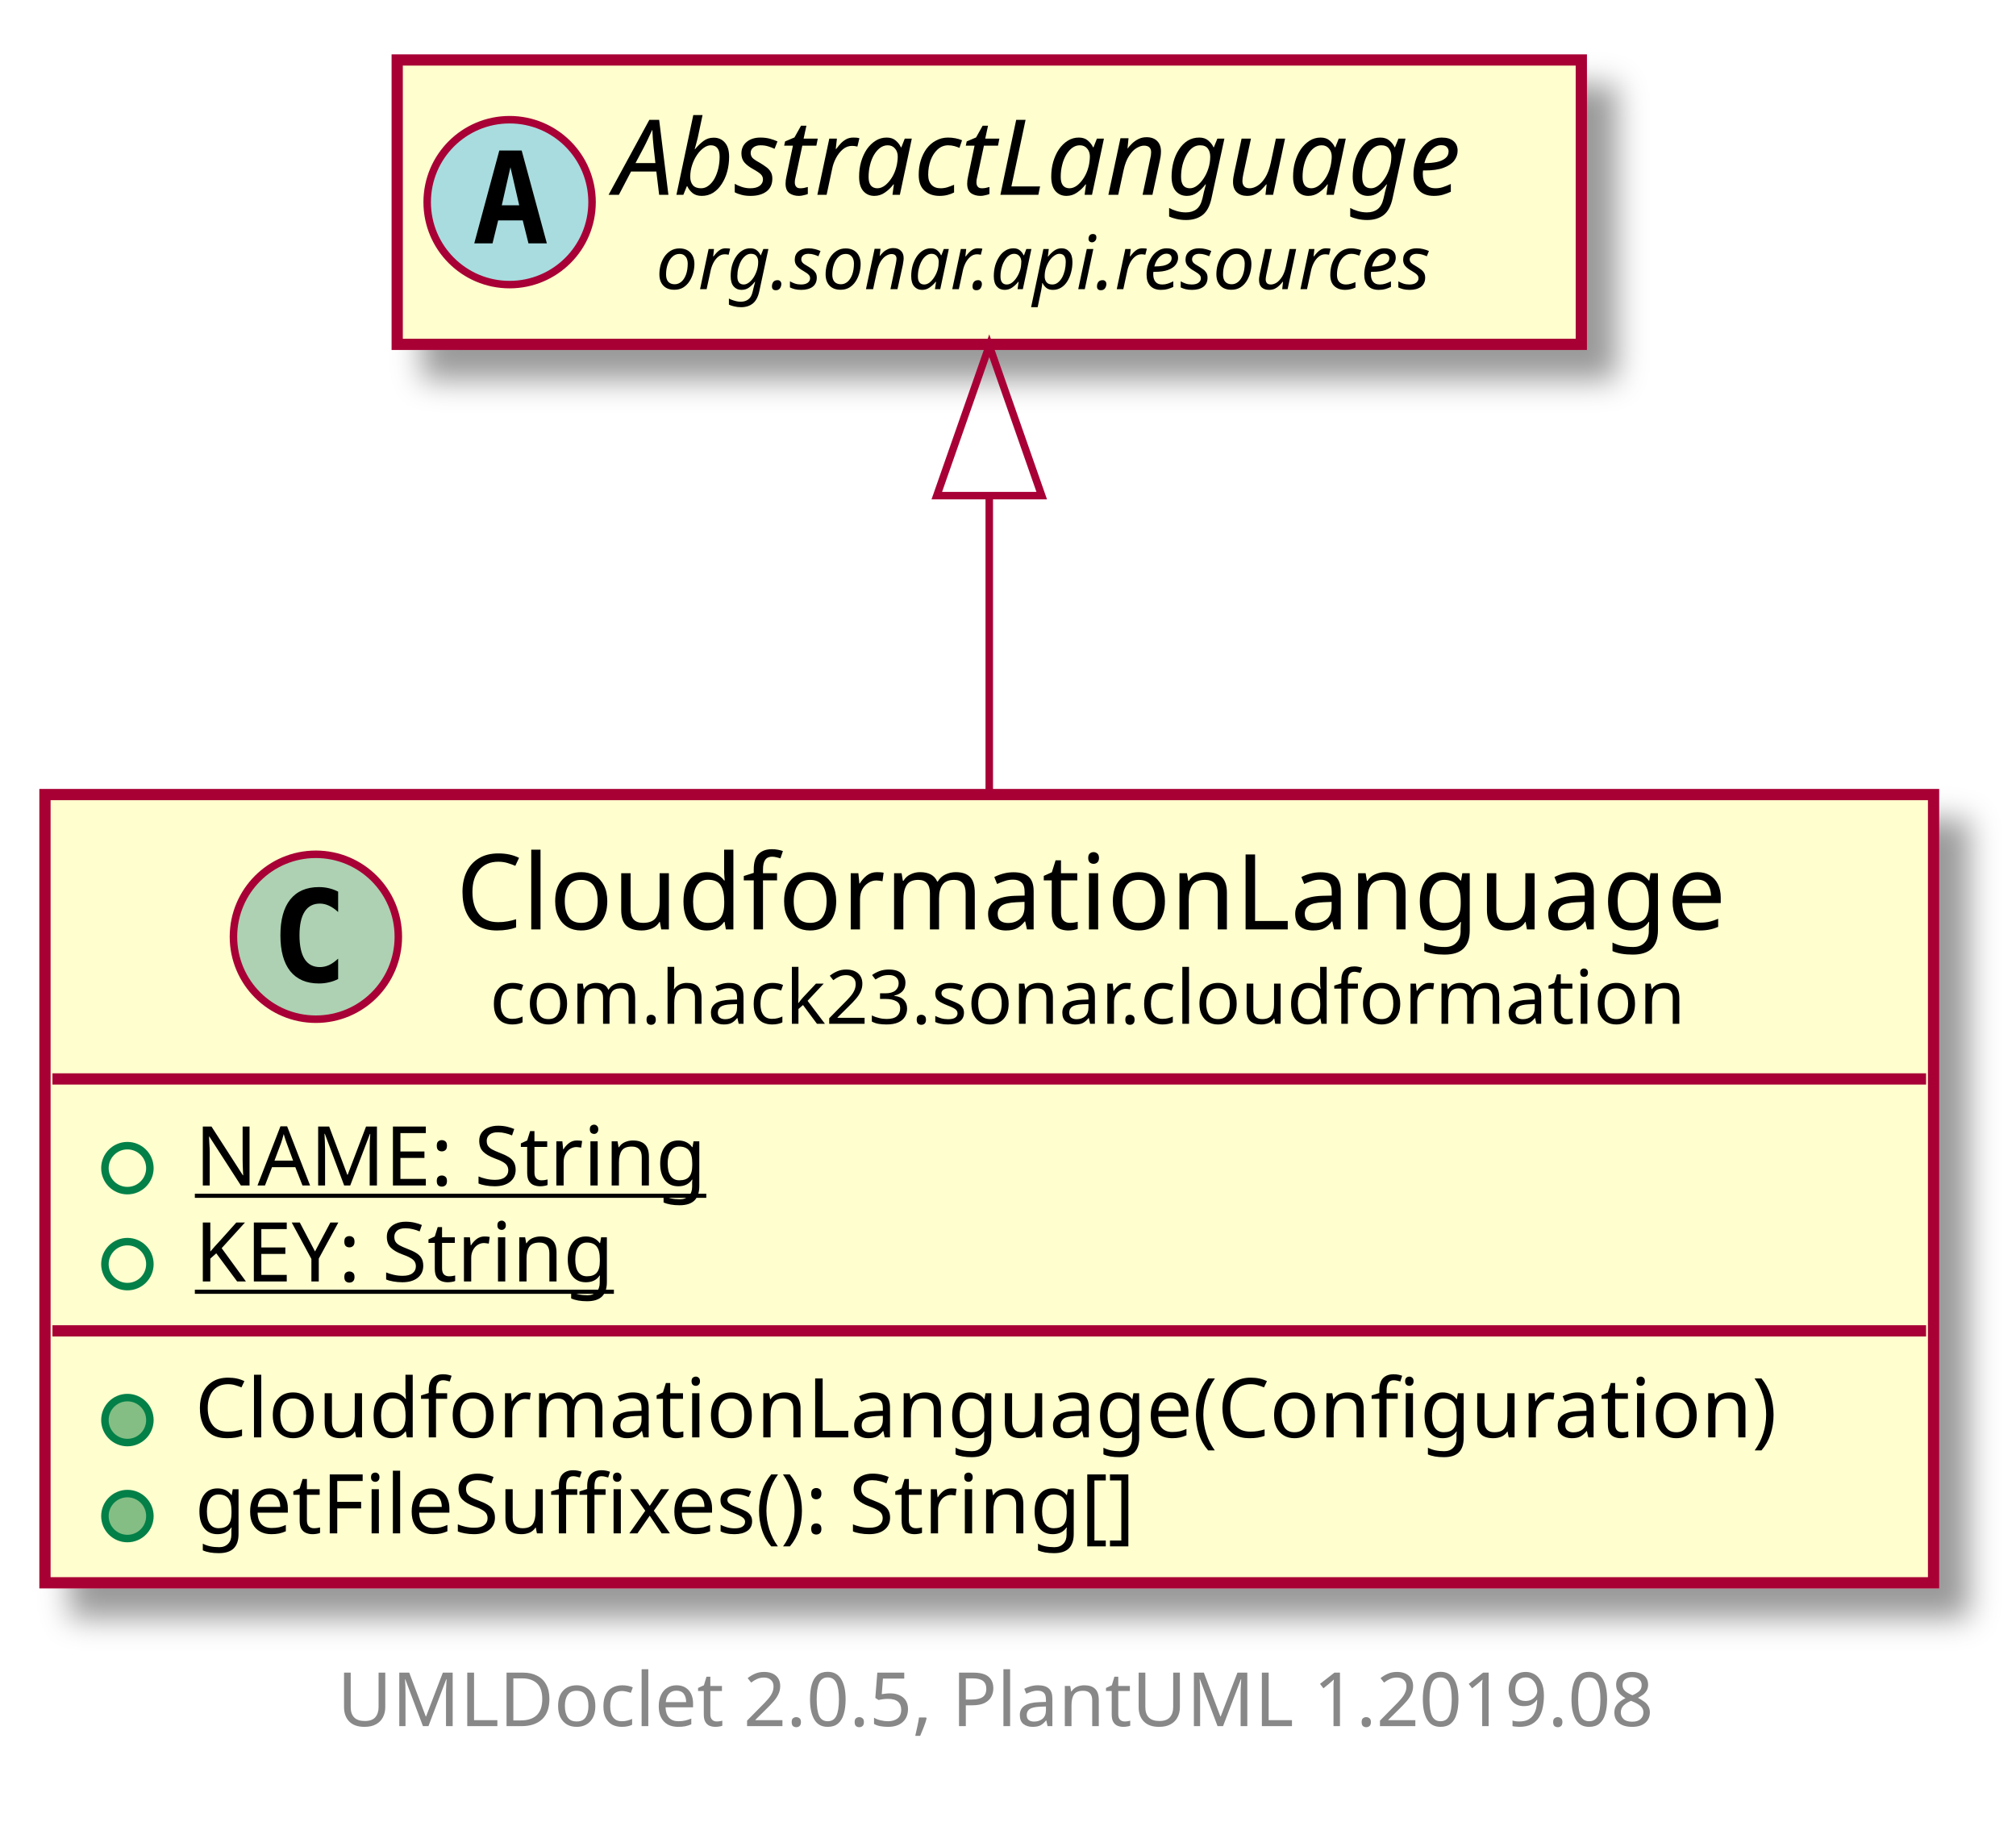
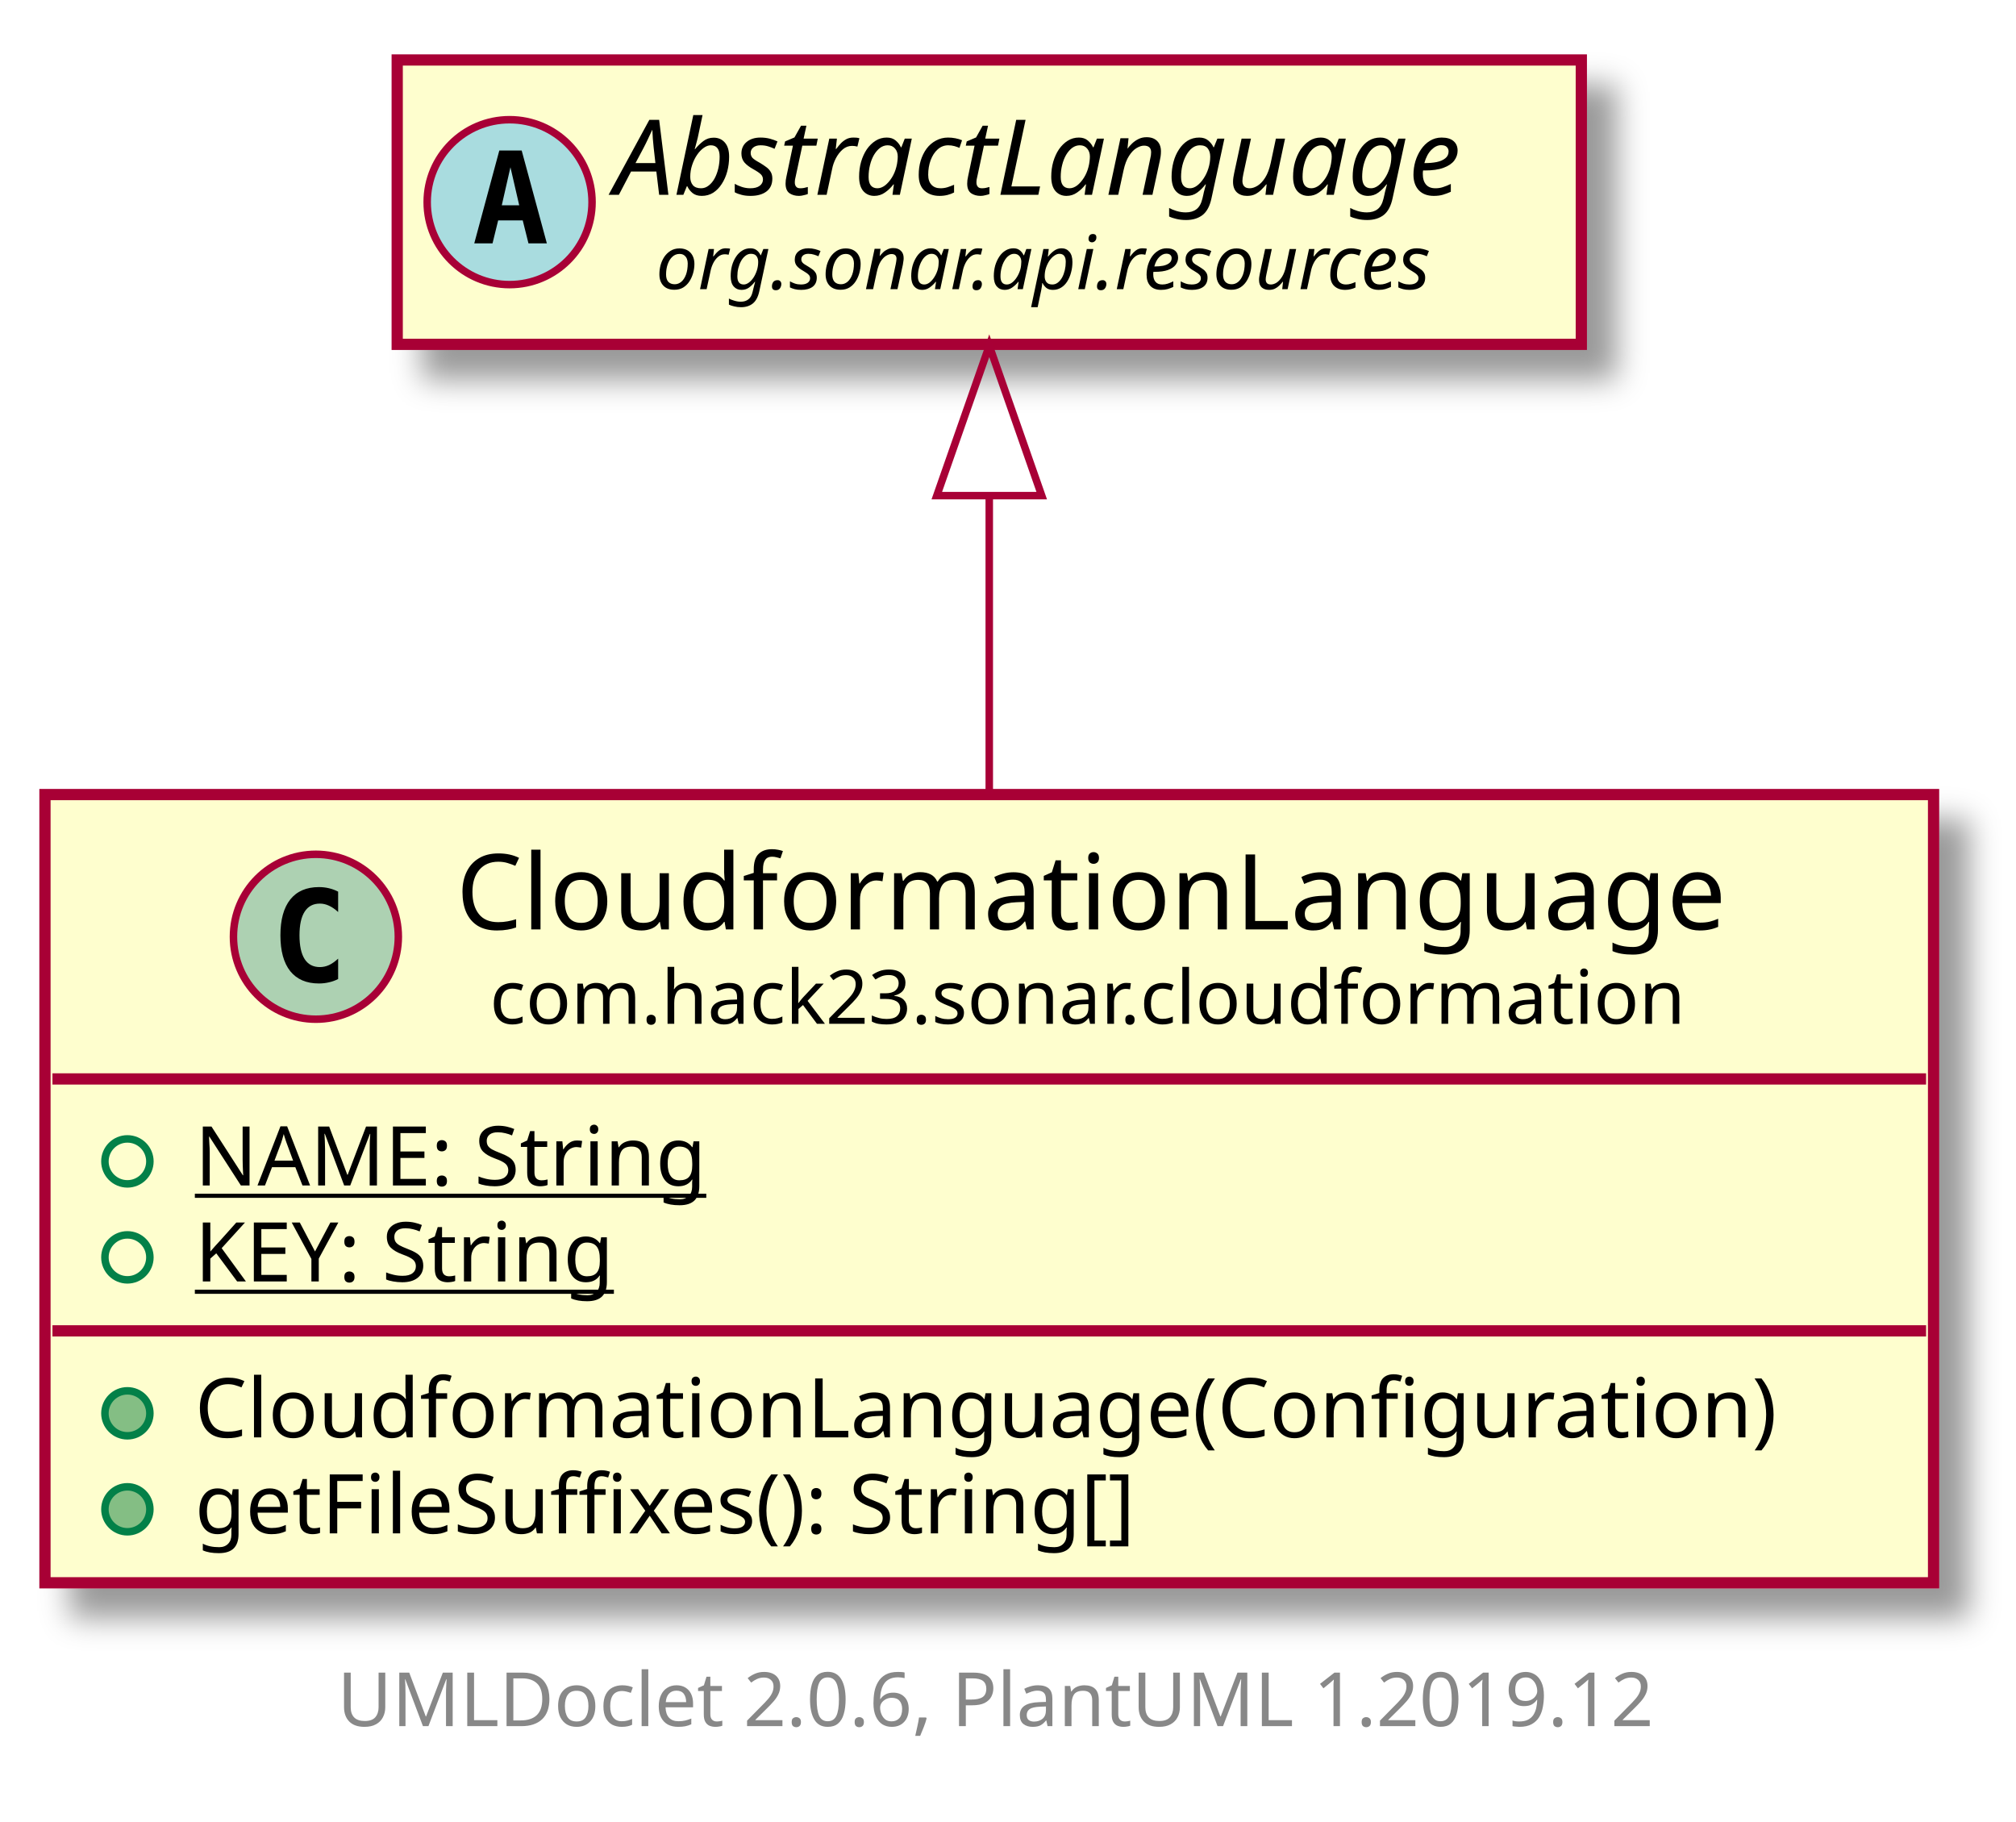
<svg xmlns="http://www.w3.org/2000/svg" xmlns:xlink="http://www.w3.org/1999/xlink" contentScriptType="application/ecmascript" contentStyleType="text/css" height="243px" preserveAspectRatio="none" style="width:269px;height:243px;" version="1.1" viewBox="0 0 269 243" width="269px" zoomAndPan="magnify">
  <defs>
-     <filter height="300%" id="frej4etny49yw" width="300%" x="-1" y="-1">
+     <filter height="300%" id="f1lufpsojg0h8y" width="300%" x="-1" y="-1">
      <feGaussianBlur result="blurOut" stdDeviation="2.0" />
      <feColorMatrix in="blurOut" result="blurOut2" type="matrix" values="0 0 0 0 0 0 0 0 0 0 0 0 0 0 0 0 0 0 .4 0" />
      <feOffset dx="4.0" dy="4.0" in="blurOut2" result="blurOut3" />
      <feBlend in="SourceGraphic" in2="blurOut3" mode="normal" />
    </filter>
  </defs>
  <g>
-     <a href="CloudformationLanguage.html" target="_top" xlink:actuate="onRequest" xlink:show="new" xlink:title="CloudformationLanguage.html" xlink:type="simple">
-       <rect fill="#FEFECE" filter="url(#frej4etny49yw)" height="105.156" id="com.hack23.sonar.cloudformation.CloudformationLanguage" style="stroke: #A80036; stroke-width: 1.5;" width="252" x="6" y="106" />
+     <a href="CloudformationLanguage.html" target="_top" title="CloudformationLanguage.html" xlink:actuate="onRequest" xlink:href="CloudformationLanguage.html" xlink:show="new" xlink:title="CloudformationLanguage.html" xlink:type="simple">
+       <rect fill="#FEFECE" filter="url(#f1lufpsojg0h8y)" height="105.156" id="com.hack23.sonar.cloudformation.CloudformationLanguage" style="stroke: #A80036; stroke-width: 1.5;" width="252" x="6" y="106" />
      <ellipse cx="42.15" cy="124.969" fill="#ADD1B2" rx="11" ry="11" style="stroke: #A80036; stroke-width: 1.0;" />
      <path d="M45.119,130.609 Q44.541,130.906 43.9,131.047 Q43.259,131.203 42.556,131.203 Q40.056,131.203 38.728,129.562 Q37.416,127.906 37.416,124.781 Q37.416,121.656 38.728,120 Q40.056,118.344 42.556,118.344 Q43.259,118.344 43.9,118.5 Q44.556,118.656 45.119,118.953 L45.119,121.672 Q44.494,121.094 43.9,120.828 Q43.306,120.547 42.681,120.547 Q41.337,120.547 40.65,121.625 Q39.962,122.688 39.962,124.781 Q39.962,126.875 40.65,127.953 Q41.337,129.016 42.681,129.016 Q43.306,129.016 43.9,128.75 Q44.494,128.469 45.119,127.891 L45.119,130.609 Z " />
      <text fill="#000000" font-family="sans-serif" font-size="14" lengthAdjust="spacingAndGlyphs" textLength="173" x="60.85" y="123.995">CloudformationLanguage</text>
      <text fill="#000000" font-family="sans-serif" font-size="10" lengthAdjust="spacingAndGlyphs" textLength="164" x="65.35" y="136.579">com.hack23.sonar.cloudformation</text>
      <line style="stroke: #A80036; stroke-width: 1.5;" x1="7" x2="257" y1="143.938" y2="143.938" />
-       <ellipse cx="17" cy="155.84" fill="none" rx="3" ry="3" style="stroke: #038048; stroke-width: 1.0;" />
+       <ellipse cx="17" cy="154.938" fill="none" rx="3" ry="3" style="stroke: #038048; stroke-width: 1.0;" />
      <text fill="#000000" font-family="sans-serif" font-size="11" lengthAdjust="spacingAndGlyphs" text-decoration="underline" textLength="73" x="26" y="158.148">NAME: String</text>
-       <ellipse cx="17" cy="168.644" fill="none" rx="3" ry="3" style="stroke: #038048; stroke-width: 1.0;" />
+       <ellipse cx="17" cy="167.742" fill="none" rx="3" ry="3" style="stroke: #038048; stroke-width: 1.0;" />
      <text fill="#000000" font-family="sans-serif" font-size="11" lengthAdjust="spacingAndGlyphs" text-decoration="underline" textLength="63" x="26" y="170.953">KEY: String</text>
      <line style="stroke: #A80036; stroke-width: 1.5;" x1="7" x2="257" y1="177.547" y2="177.547" />
-       <ellipse cx="17" cy="189.449" fill="#84BE84" rx="3" ry="3" style="stroke: #038048; stroke-width: 1.0;" />
+       <ellipse cx="17" cy="188.547" fill="#84BE84" rx="3" ry="3" style="stroke: #038048; stroke-width: 1.0;" />
      <text fill="#000000" font-family="sans-serif" font-size="11" lengthAdjust="spacingAndGlyphs" textLength="226" x="26" y="191.757">CloudformationLanguage(Configuration)</text>
-       <ellipse cx="17" cy="202.254" fill="#84BE84" rx="3" ry="3" style="stroke: #038048; stroke-width: 1.0;" />
+       <ellipse cx="17" cy="201.352" fill="#84BE84" rx="3" ry="3" style="stroke: #038048; stroke-width: 1.0;" />
      <text fill="#000000" font-family="sans-serif" font-size="11" lengthAdjust="spacingAndGlyphs" textLength="141" x="26" y="204.562">getFileSuffixes(): String[]</text>
    </a>
-     <rect fill="#FEFECE" filter="url(#frej4etny49yw)" height="37.938" id="org.sonar.api.resources.AbstractLanguage" style="stroke: #A80036; stroke-width: 1.5;" width="158" x="53" y="8" />
+     <rect fill="#FEFECE" filter="url(#f1lufpsojg0h8y)" height="37.938" id="org.sonar.api.resources.AbstractLanguage" style="stroke: #A80036; stroke-width: 1.5;" width="158" x="53" y="8" />
    <ellipse cx="68" cy="26.969" fill="#A9DCDF" rx="11" ry="11" style="stroke: #A80036; stroke-width: 1.0;" />
    <path d="M68.109,22.312 L66.953,27.391 L69.281,27.391 L68.109,22.312 Z M66.625,20.078 L69.609,20.078 L72.969,32.469 L70.516,32.469 L69.75,29.406 L66.469,29.406 L65.719,32.469 L63.281,32.469 L66.625,20.078 Z " />
    <text fill="#000000" font-family="sans-serif" font-size="14" font-style="italic" lengthAdjust="spacingAndGlyphs" textLength="126" x="82" y="25.995">AbstractLanguage</text>
    <text fill="#000000" font-family="sans-serif" font-size="10" font-style="italic" lengthAdjust="spacingAndGlyphs" textLength="115" x="87.5" y="38.579">org.sonar.api.resources</text>
-     <path d="M132,66.341 C132,78.744 132,92.651 132,105.828 " fill="none" id="org.sonar.api.resources.AbstractLanguage-com.hack23.sonar.cloudformation.CloudformationLanguage" style="stroke: #A80036; stroke-width: 1.0;" />
+     <path d="M132,66.341 C132,78.744 132,92.651 132,105.828 " fill="none" id="org.sonar.api.resources.AbstractLanguage&lt;-com.hack23.sonar.cloudformation.CloudformationLanguage" style="stroke: #A80036; stroke-width: 1.0;" />
    <polygon fill="none" points="125,66.121,132,46.121,139,66.121,125,66.121" style="stroke: #A80036; stroke-width: 1.0;" />
-     <text fill="#888888" font-family="sans-serif" font-size="10" lengthAdjust="spacingAndGlyphs" textLength="186" x="45" y="230.282">UMLDoclet 2.0.5, PlantUML 1.2019.08</text>
+     <text fill="#888888" font-family="sans-serif" font-size="10" lengthAdjust="spacingAndGlyphs" textLength="186" x="45" y="230.282">UMLDoclet 2.0.6, PlantUML 1.2019.12</text>
  </g>
</svg>
